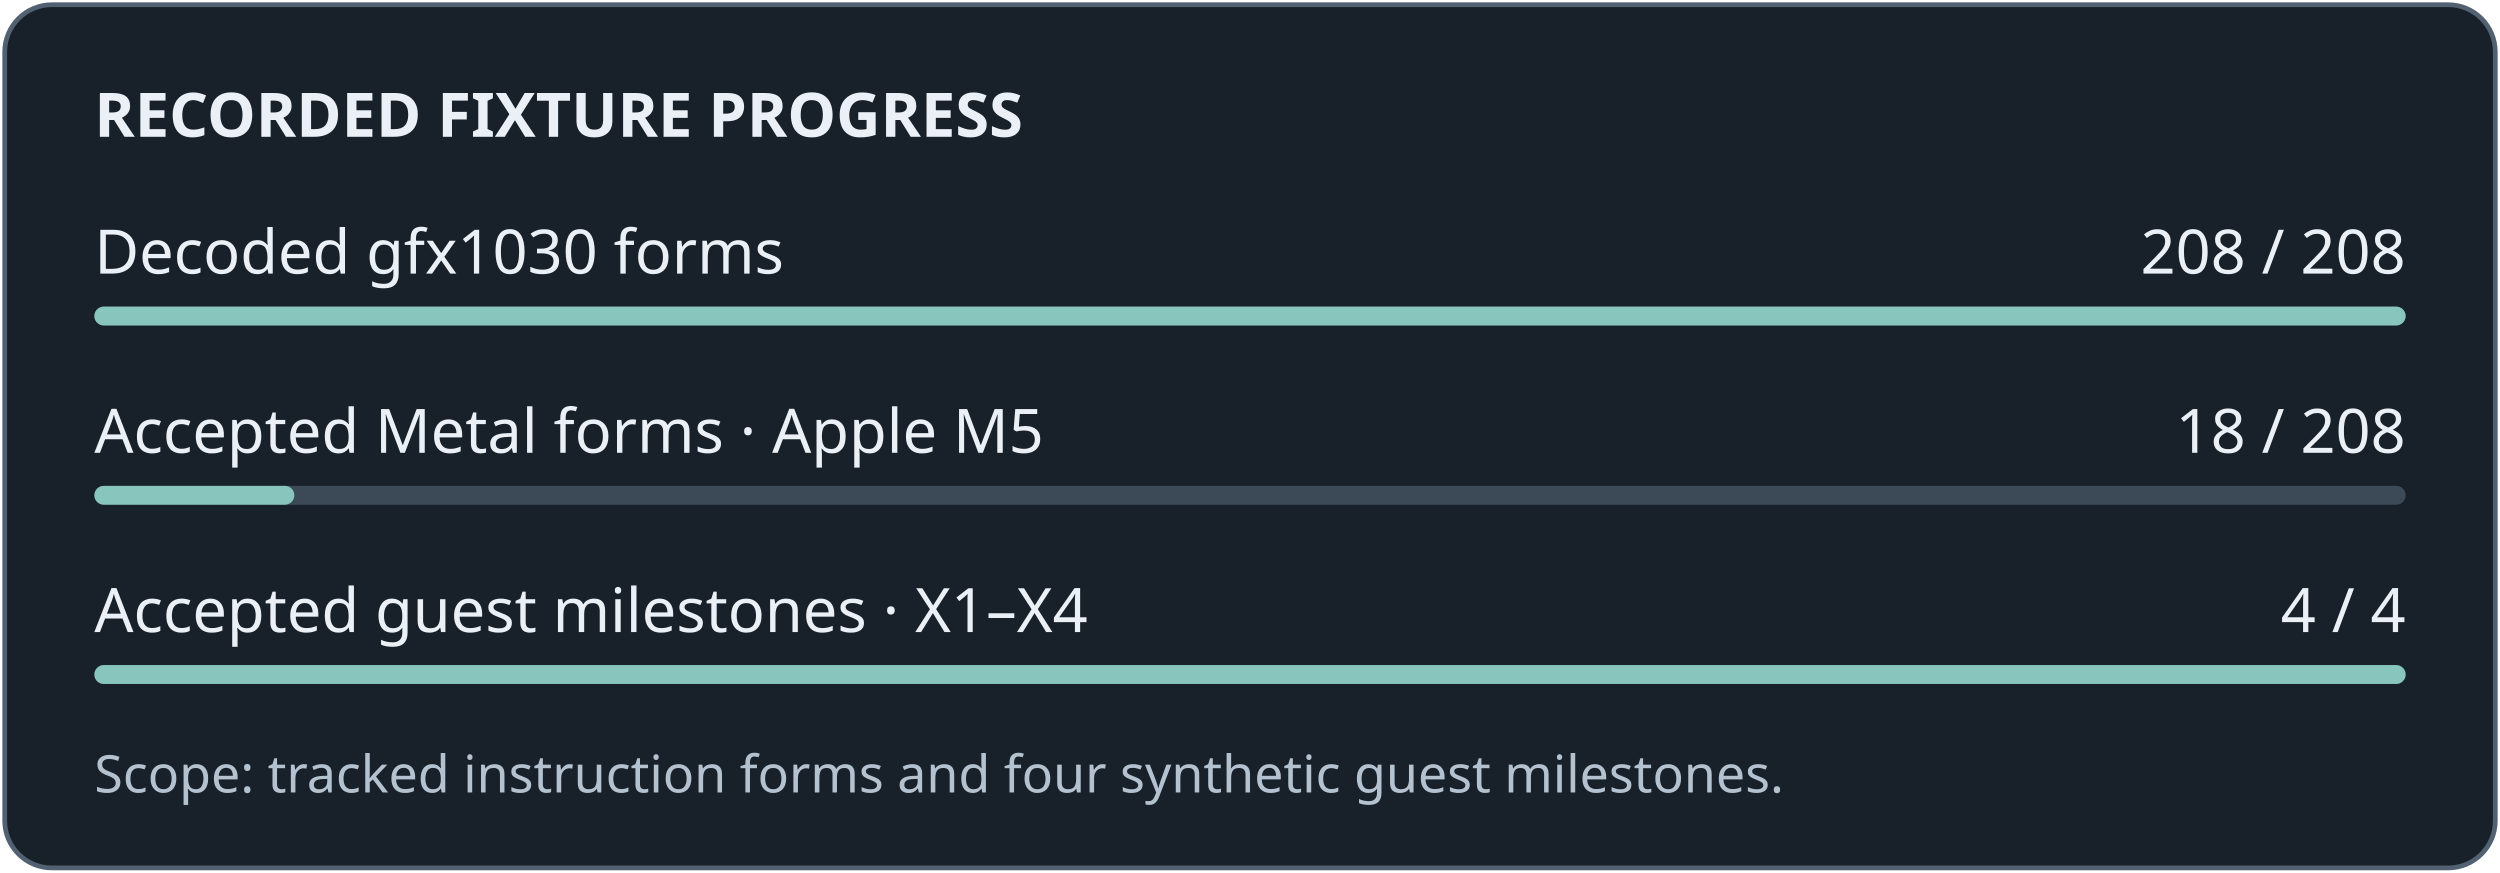
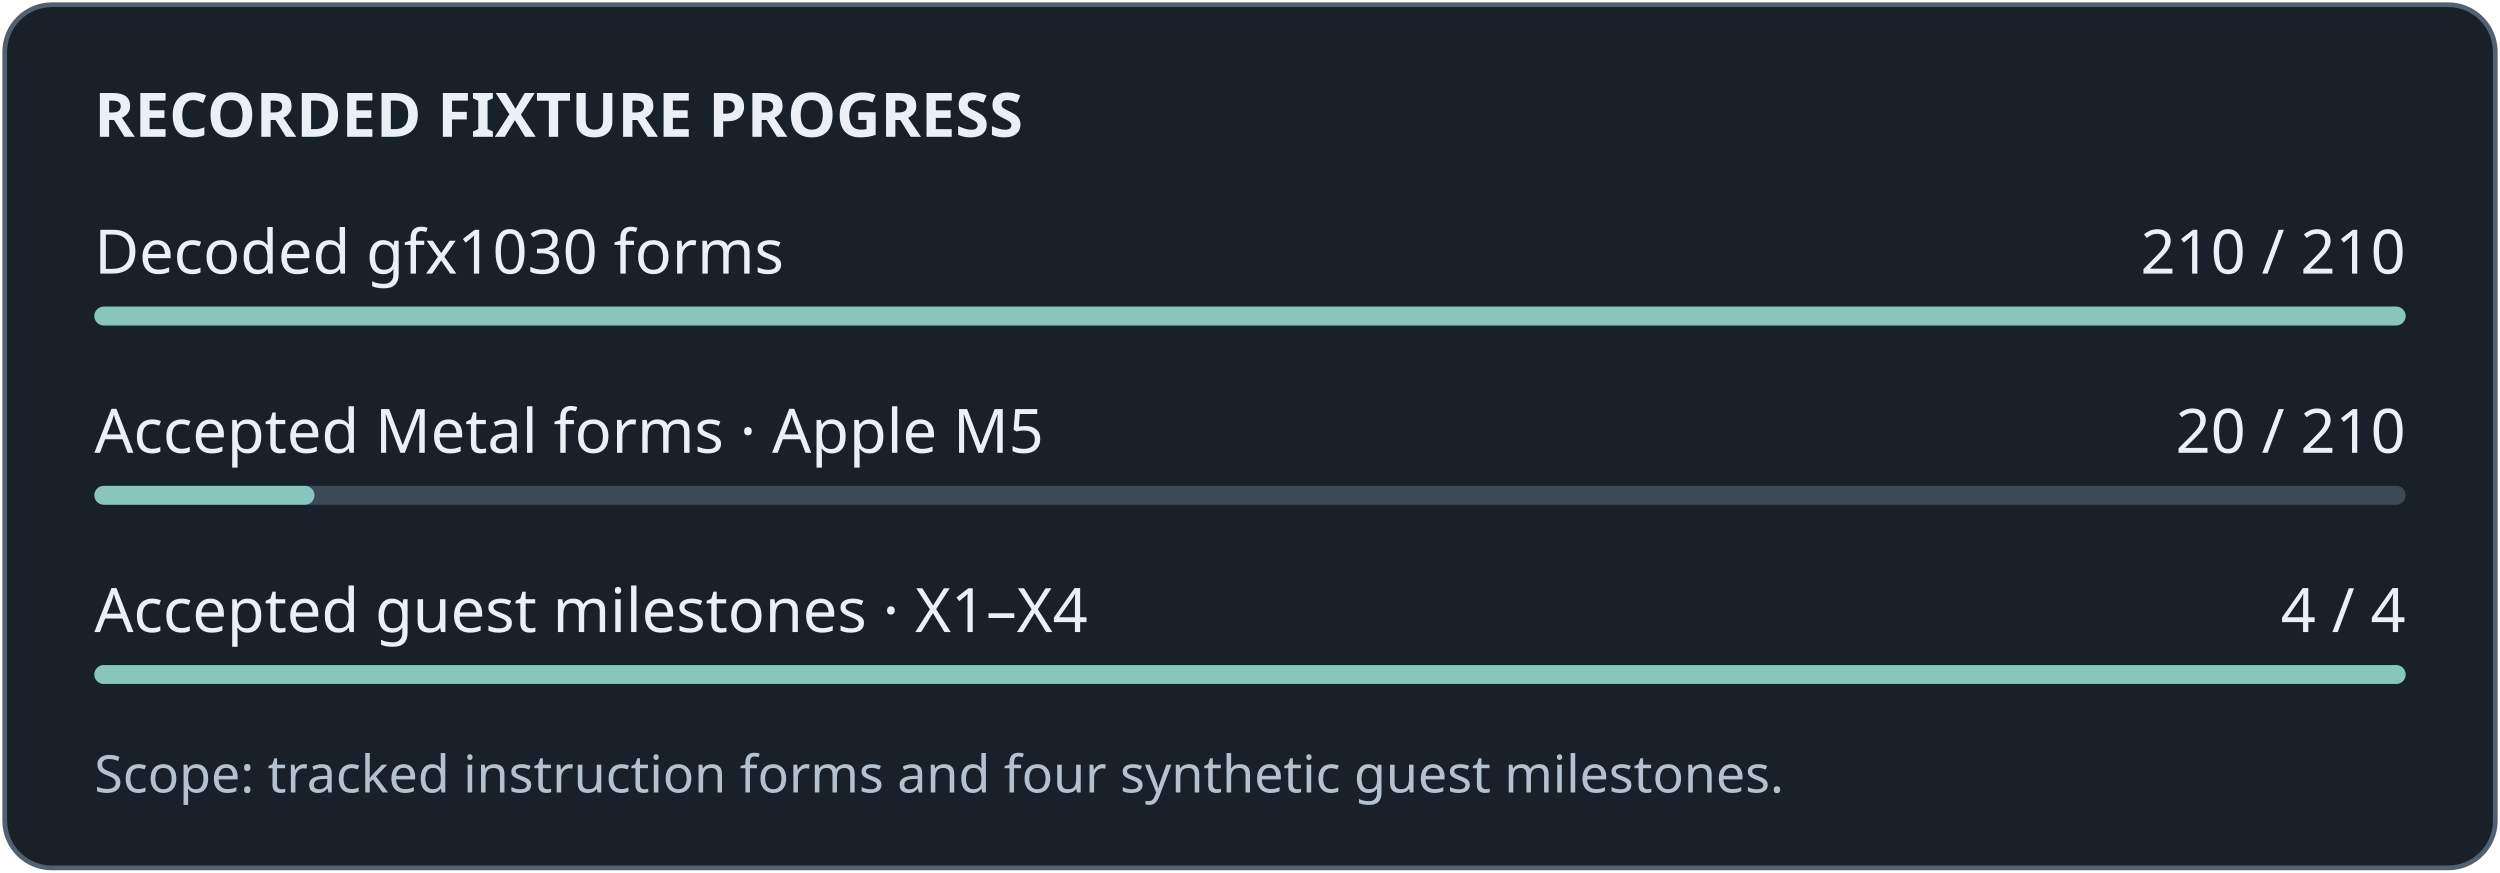
<svg xmlns="http://www.w3.org/2000/svg" width="530" height="185" viewBox="0 0 530 185" role="img" aria-labelledby="title description">
  <rect x="1" y="1" width="528" height="183" rx="10" fill="#18212a" stroke="#516171" />
  <g font-family="system-ui,sans-serif" fill="#eaf0f5">
    <text x="20" y="29" font-size="13" font-weight="700">RECORDED FIXTURE PROGRESS</text>
    <text x="20" y="58" font-size="13">Decoded gfx1030 forms</text>
-     <text x="510" y="58" font-size="13" text-anchor="end">208 / 208</text>
+     <text x="510" y="58" font-size="13" text-anchor="end">210 / 210</text>
    <rect x="20" y="65" width="490" height="4" rx="2" fill="#3c4a58" />
    <rect x="20" y="65" width="490.00" height="4" rx="2" fill="#88c6bd" />
    <text x="20" y="96" font-size="13">Accepted Metal forms · Apple M5</text>
-     <text x="510" y="96" font-size="13" text-anchor="end">18 / 208</text>
+     <text x="510" y="96" font-size="13" text-anchor="end">20 / 210</text>
    <rect x="20" y="103" width="490" height="4" rx="2" fill="#3c4a58" />
-     <rect x="20" y="103" width="42.40" height="4" rx="2" fill="#88c6bd" />
+     <rect x="20" y="103" width="46.67" height="4" rx="2" fill="#88c6bd" />
    <text x="20" y="134" font-size="13">Accepted guest milestones · X1–X4</text>
    <text x="510" y="134" font-size="13" text-anchor="end">4 / 4</text>
    <rect x="20" y="141" width="490" height="4" rx="2" fill="#3c4a58" />
    <rect x="20" y="141" width="490.00" height="4" rx="2" fill="#88c6bd" />
    <text x="20" y="168" font-size="11" fill="#b4c2d0">Scope: tracked instruction forms and four synthetic guest milestones.</text>
  </g>
</svg>
